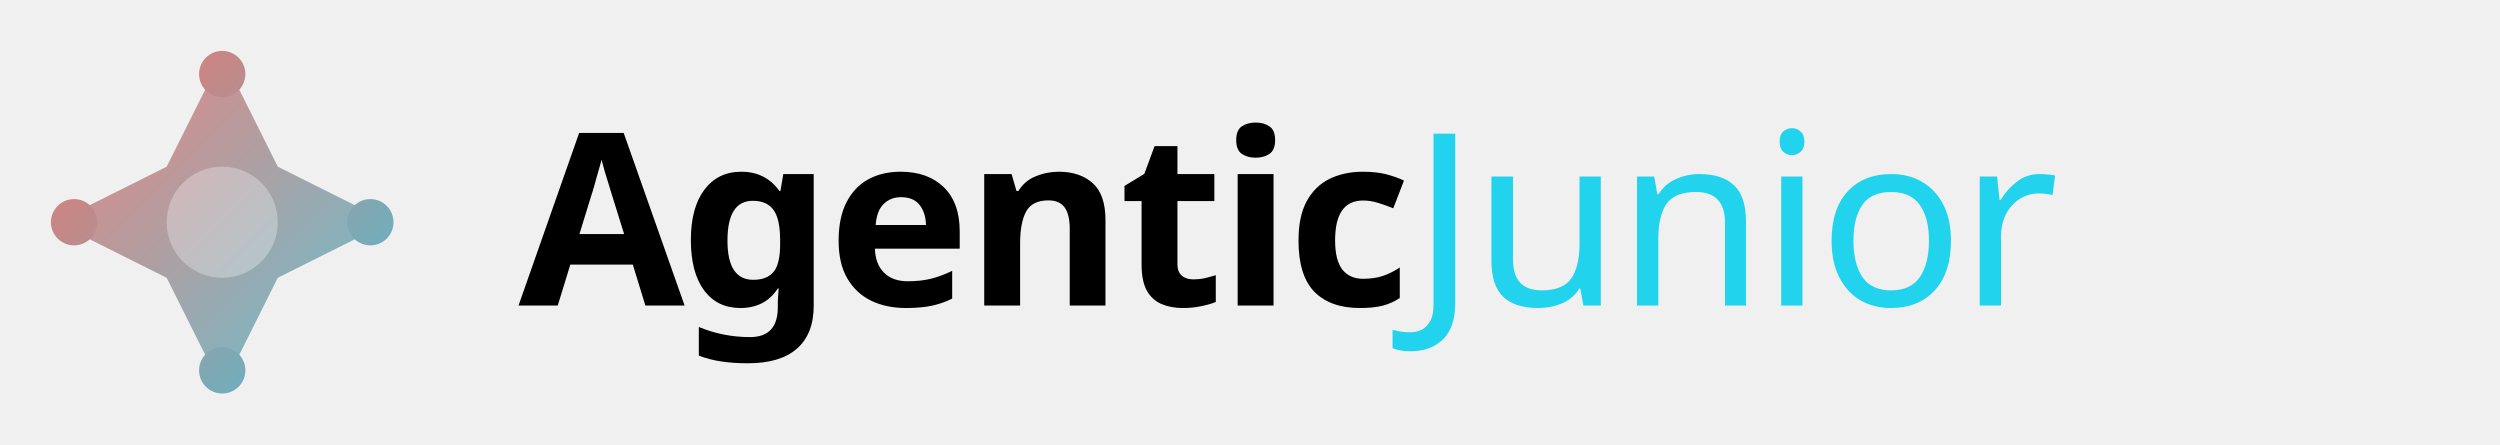
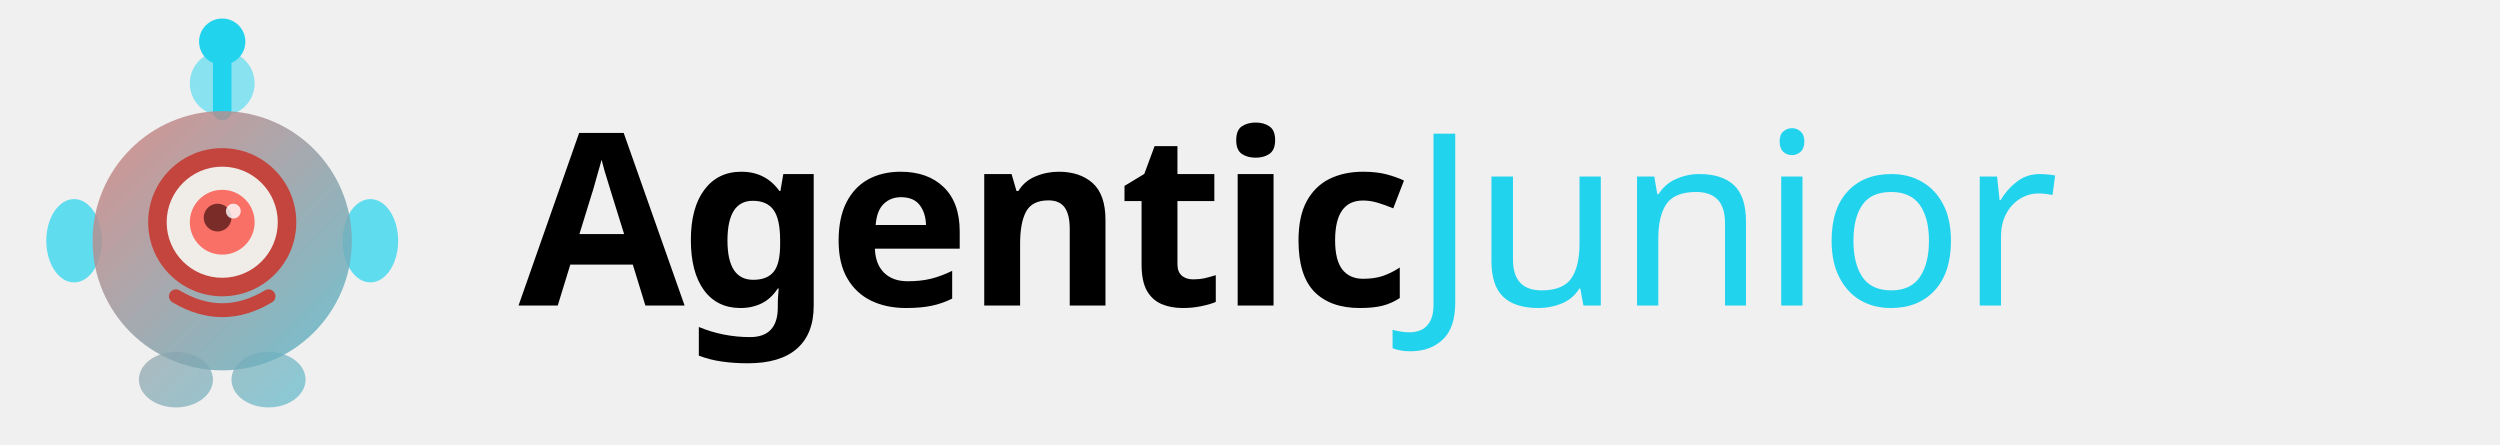
<svg xmlns="http://www.w3.org/2000/svg" viewBox="0 0 270 48" fill="none">
  <defs>
    <linearGradient id="logo-grad" x1="0" y1="0" x2="48" y2="48" gradientUnits="userSpaceOnUse">
      <stop offset="0%" stop-color="oklch(65% 0.27 330)" />
      <stop offset="100%" stop-color="oklch(72% 0.15 195)" />
    </linearGradient>
    <linearGradient id="logo-grad-fallback" x1="0" y1="0" x2="48" y2="48" gradientUnits="userSpaceOnUse">
      <stop offset="0%" stop-color="#f97066" />
      <stop offset="100%" stop-color="#22d3ee" />
    </linearGradient>
  </defs>
-   <g transform="translate(4, 4)">
-     <path d="M20 2 L26 14 L38 20 L26 26 L20 38 L14 26 L2 20 L14 14 Z" fill="url(#logo-grad-fallback)" opacity="0.9" />
-     <circle cx="20" cy="20" r="6" fill="white" opacity="0.3" />
-     <circle cx="20" cy="4" r="2.5" fill="url(#logo-grad-fallback)" />
-     <circle cx="36" cy="20" r="2.5" fill="url(#logo-grad-fallback)" />
-     <circle cx="20" cy="36" r="2.5" fill="url(#logo-grad-fallback)" />
-     <circle cx="4" cy="20" r="2.5" fill="url(#logo-grad-fallback)" />
+   <g transform="translate(4, 2)">
+     <circle cx="20" cy="2.5" r="2.5" fill="#22d3ee" />
+     <line x1="20" y1="5" x2="20" y2="10" stroke="#22d3ee" stroke-width="2" stroke-linecap="round" />
+     <circle cx="20" cy="7" r="3.5" fill="#22d3ee" opacity="0.5" />
+     <ellipse cx="15" cy="39" rx="4" ry="3" fill="url(#logo-grad-fallback)" opacity="0.7" />
+     <ellipse cx="25" cy="39" rx="4" ry="3" fill="url(#logo-grad-fallback)" opacity="0.7" />
+     <ellipse cx="4" cy="24" rx="3" ry="4.5" fill="#22d3ee" opacity="0.7" />
+     <ellipse cx="36" cy="24" rx="3" ry="4.5" fill="#22d3ee" opacity="0.7" />
+     <circle cx="20" cy="24" r="14" fill="url(#logo-grad-fallback)" opacity="0.85" />
+     <circle cx="20" cy="22" r="8" fill="#c4453e" />
+     <circle cx="20" cy="22" r="6" fill="#F0EDE8" />
+     <circle cx="20" cy="22" r="3.5" fill="#f97066" />
+     <circle cx="19.5" cy="21.5" r="1.5" fill="#7a2d28" />
+     <circle cx="21.2" cy="20.8" r="0.8" fill="white" opacity="0.8" />
+     <path d="M15 30 Q20 33 25 30" fill="none" stroke="#c4453e" stroke-width="1.5" stroke-linecap="round" />
  </g>
  <text x="56" y="33" font-family="'DM Sans', 'Segoe UI', system-ui, sans-serif" font-size="26" font-weight="700" fill="currentColor" letter-spacing="-0.5">
    Agentic<tspan font-weight="400" fill="url(#logo-grad-fallback)">Junior</tspan>
  </text>
</svg>
